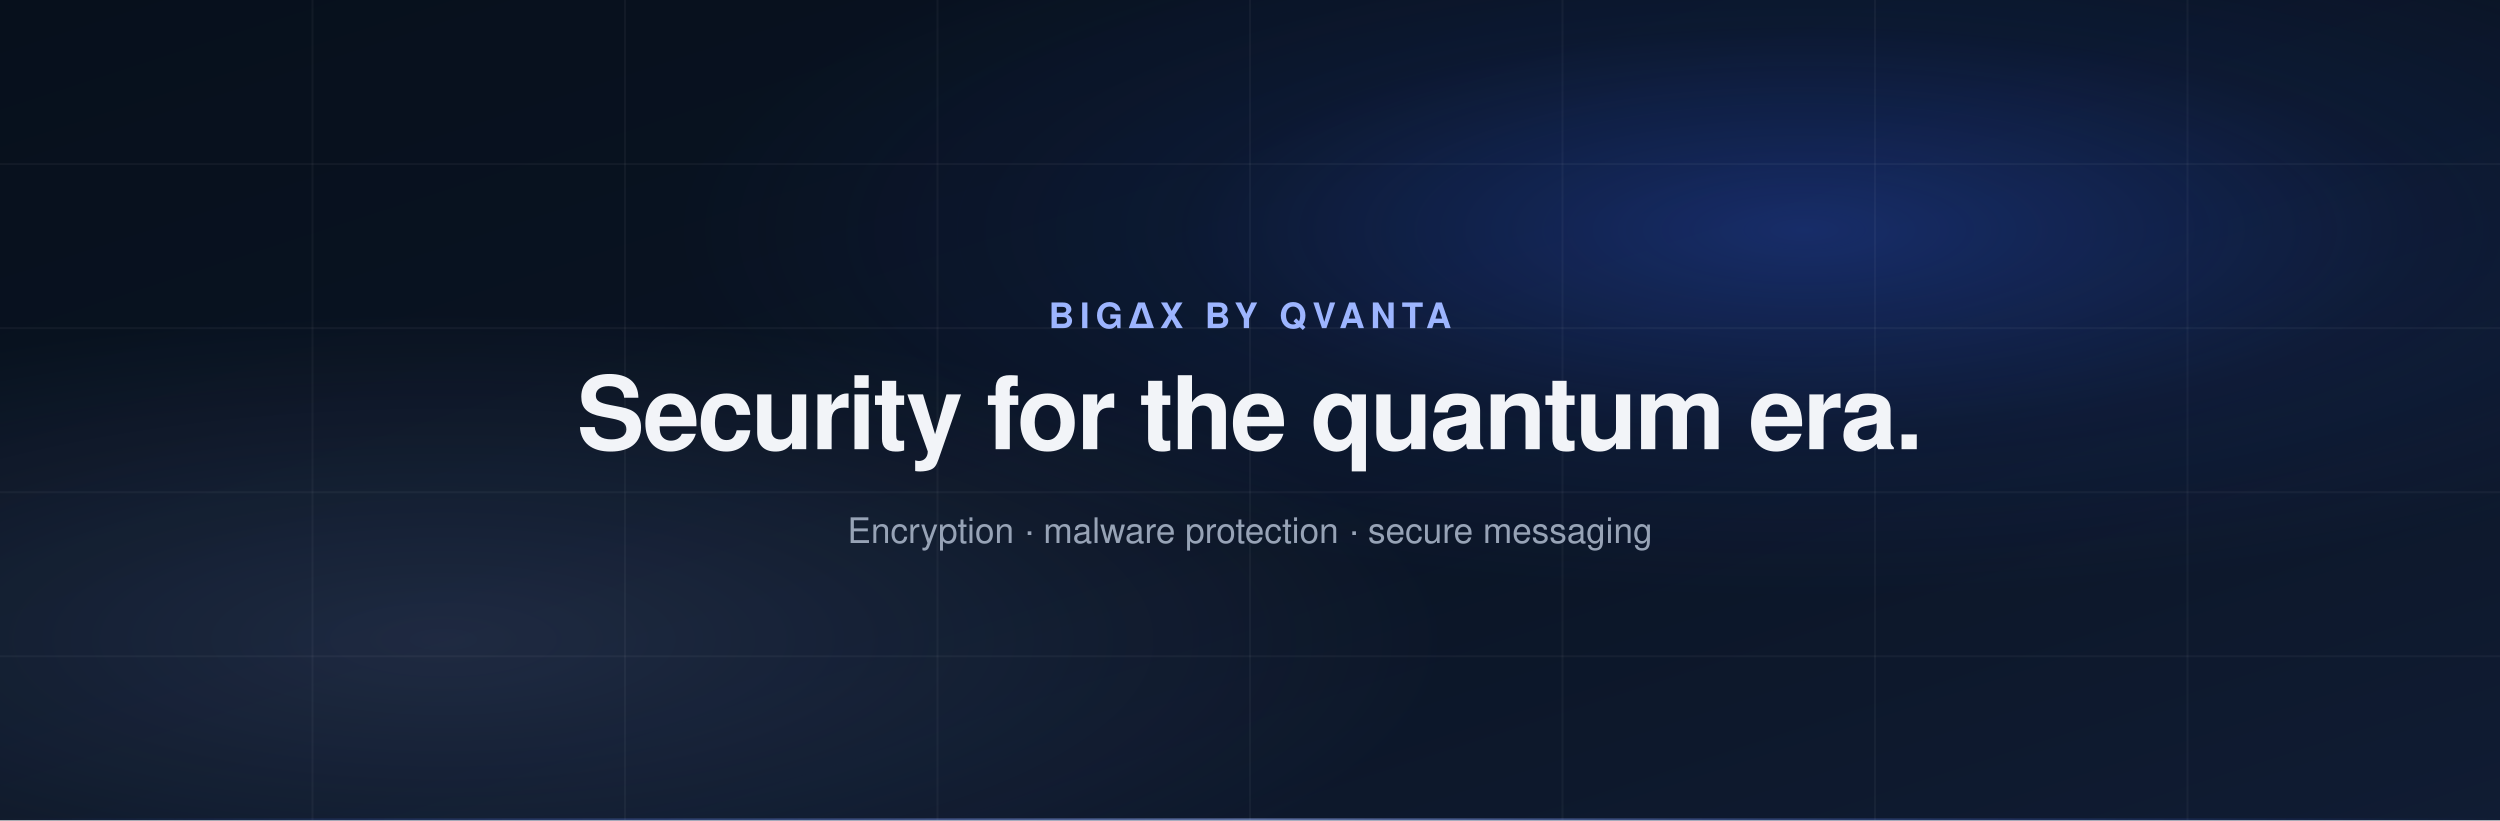
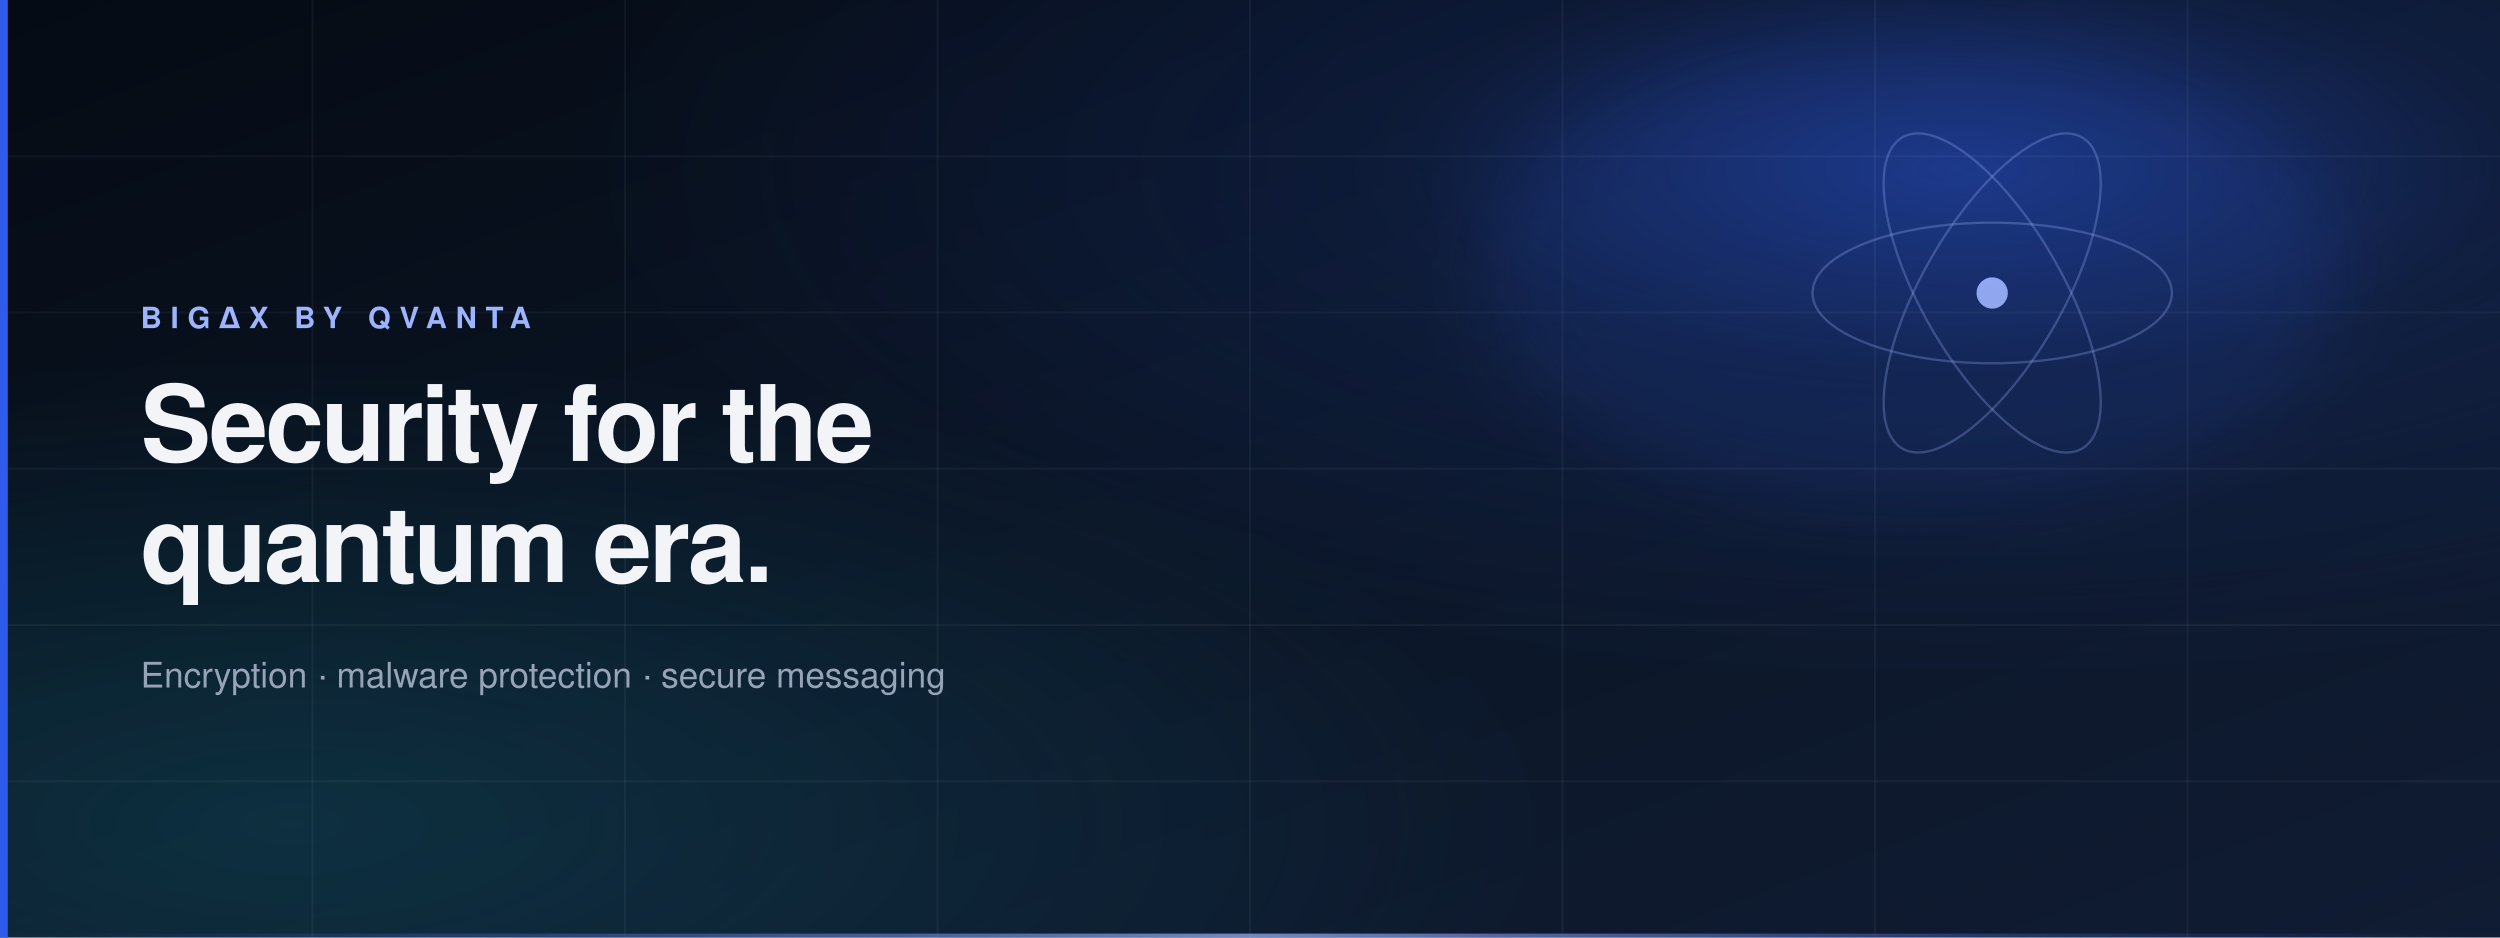
- <svg xmlns="http://www.w3.org/2000/svg" width="1280" height="420" viewBox="0 0 1280 420" role="img" aria-label="Qvanta BigΔx">
+ <svg xmlns="http://www.w3.org/2000/svg" width="1280" height="480" viewBox="0 0 1280 480" role="img" aria-label="Qvanta BigΔx">
  <defs>
    <linearGradient id="bg" x1="0" y1="0" x2="1" y2="1">
-       <stop offset="0%" stop-color="#07101C" />
-       <stop offset="55%" stop-color="#0A1424" />
+       <stop offset="0%" stop-color="#050B14" />
+       <stop offset="45%" stop-color="#0A1424" />
      <stop offset="100%" stop-color="#101C33" />
    </linearGradient>
-     <radialGradient id="glow" cx="72%" cy="28%" r="45%">
-       <stop offset="0%" stop-color="#2F5BEA" stop-opacity="0.35" />
-       <stop offset="55%" stop-color="#2F5BEA" stop-opacity="0.08" />
+     <radialGradient id="aurora" cx="78%" cy="18%" r="55%">
+       <stop offset="0%" stop-color="#2F5BEA" stop-opacity="0.45" />
+       <stop offset="40%" stop-color="#2F5BEA" stop-opacity="0.12" />
      <stop offset="100%" stop-color="#2F5BEA" stop-opacity="0" />
    </radialGradient>
-     <radialGradient id="glow2" cx="18%" cy="78%" r="40%">
-       <stop offset="0%" stop-color="#9DB5FF" stop-opacity="0.14" />
-       <stop offset="100%" stop-color="#9DB5FF" stop-opacity="0" />
+     <radialGradient id="aurora2" cx="12%" cy="88%" r="50%">
+       <stop offset="0%" stop-color="#1BABB8" stop-opacity="0.18" />
+       <stop offset="100%" stop-color="#1BABB8" stop-opacity="0" />
    </radialGradient>
-     <linearGradient id="line" x1="0" y1="0" x2="1" y2="0">
+     <linearGradient id="shine" x1="0" y1="0" x2="1" y2="0">
      <stop offset="0%" stop-color="#2F5BEA" stop-opacity="0" />
-       <stop offset="50%" stop-color="#9DB5FF" stop-opacity="0.55" />
+       <stop offset="50%" stop-color="#9DB5FF" stop-opacity="0.7" />
      <stop offset="100%" stop-color="#2F5BEA" stop-opacity="0" />
    </linearGradient>
+     <filter id="soft" x="-20%" y="-20%" width="140%" height="140%">
+       <feGaussianBlur stdDeviation="18" />
+     </filter>
  </defs>
-   <rect width="1280" height="420" fill="url(#bg)" />
-   <rect width="1280" height="420" fill="url(#glow)" />
-   <rect width="1280" height="420" fill="url(#glow2)" />
-   <g stroke="#FFFFFF" stroke-opacity="0.04" stroke-width="1">
-     <path d="M0 84 H1280 M0 168 H1280 M0 252 H1280 M0 336 H1280" />
-     <path d="M160 0 V420 M320 0 V420 M480 0 V420 M640 0 V420 M800 0 V420 M960 0 V420 M1120 0 V420" />
+   <rect width="1280" height="480" fill="url(#bg)" />
+   <rect width="1280" height="480" fill="url(#aurora)" />
+   <rect width="1280" height="480" fill="url(#aurora2)" />
+   <ellipse cx="980" cy="140" rx="220" ry="120" fill="#2F5BEA" opacity="0.12" filter="url(#soft)">
+     <animate attributeName="opacity" values="0.08;0.16;0.08" dur="8s" repeatCount="indefinite" />
+   </ellipse>
+   <g stroke="#FFFFFF" stroke-opacity="0.045" stroke-width="1">
+     <path d="M0 80 H1280 M0 160 H1280 M0 240 H1280 M0 320 H1280 M0 400 H1280" />
+     <path d="M160 0 V480 M320 0 V480 M480 0 V480 M640 0 V480 M800 0 V480 M960 0 V480 M1120 0 V480" />
  </g>
-   <rect x="0" y="419" width="1280" height="1" fill="url(#line)" />
-   <text x="640" y="168" text-anchor="middle" font-family="ui-sans-serif, system-ui, -apple-system, Segoe UI, Helvetica, Arial" font-size="18" font-weight="600" letter-spacing="3" fill="#9DB5FF">BIGΔX BY QVANTA</text>
-   <text x="640" y="230" text-anchor="middle" font-family="ui-sans-serif, system-ui, -apple-system, Segoe UI, Helvetica, Arial" font-size="52" font-weight="600" letter-spacing="-1.2" fill="#F2F4F8">Security for the quantum era.</text>
-   <text x="640" y="278" text-anchor="middle" font-family="ui-sans-serif, system-ui, -apple-system, Segoe UI, Helvetica, Arial" font-size="18" fill="#97A3B6">Encryption · malware protection · secure messaging</text>
+   <g fill="none" stroke="#9DB5FF" stroke-opacity="0.28" transform="translate(1020 150)">
+     <ellipse rx="92" ry="36" stroke-width="1.2" />
+     <ellipse rx="92" ry="36" stroke-width="1.2" transform="rotate(60)" />
+     <ellipse rx="92" ry="36" stroke-width="1.2" transform="rotate(120)" />
+     <circle r="8" fill="#9DB5FF" stroke="none" opacity="0.9">
+       <animateTransform attributeName="transform" type="rotate" from="0" to="360" dur="14s" repeatCount="indefinite" />
+       <animateMotion dur="14s" repeatCount="indefinite" path="M92,0 A92,36 0 1,1 -92,0 A92,36 0 1,1 92,0" />
+     </circle>
+   </g>
+   <rect x="0" y="0" width="4" height="480" fill="#2F5BEA" />
+   <rect x="0" y="478" width="1280" height="2" fill="url(#shine)" />
+   <text x="72" y="168" font-family="ui-sans-serif, system-ui, -apple-system, Segoe UI, Helvetica, Arial" font-size="15" font-weight="600" letter-spacing="4.5" fill="#9DB5FF">BIGΔX BY QVANTA</text>
+   <text x="72" y="236" font-family="ui-sans-serif, system-ui, -apple-system, Segoe UI, Helvetica, Arial" font-size="54" font-weight="600" letter-spacing="-1.4" fill="#F2F4F8">Security for the</text>
+   <text x="72" y="298" font-family="ui-sans-serif, system-ui, -apple-system, Segoe UI, Helvetica, Arial" font-size="54" font-weight="600" letter-spacing="-1.4" fill="#F2F4F8">quantum era.</text>
+   <text x="72" y="352" font-family="ui-sans-serif, system-ui, -apple-system, Segoe UI, Helvetica, Arial" font-size="18" fill="#97A3B6">Encryption · malware protection · secure messaging</text>
</svg>
